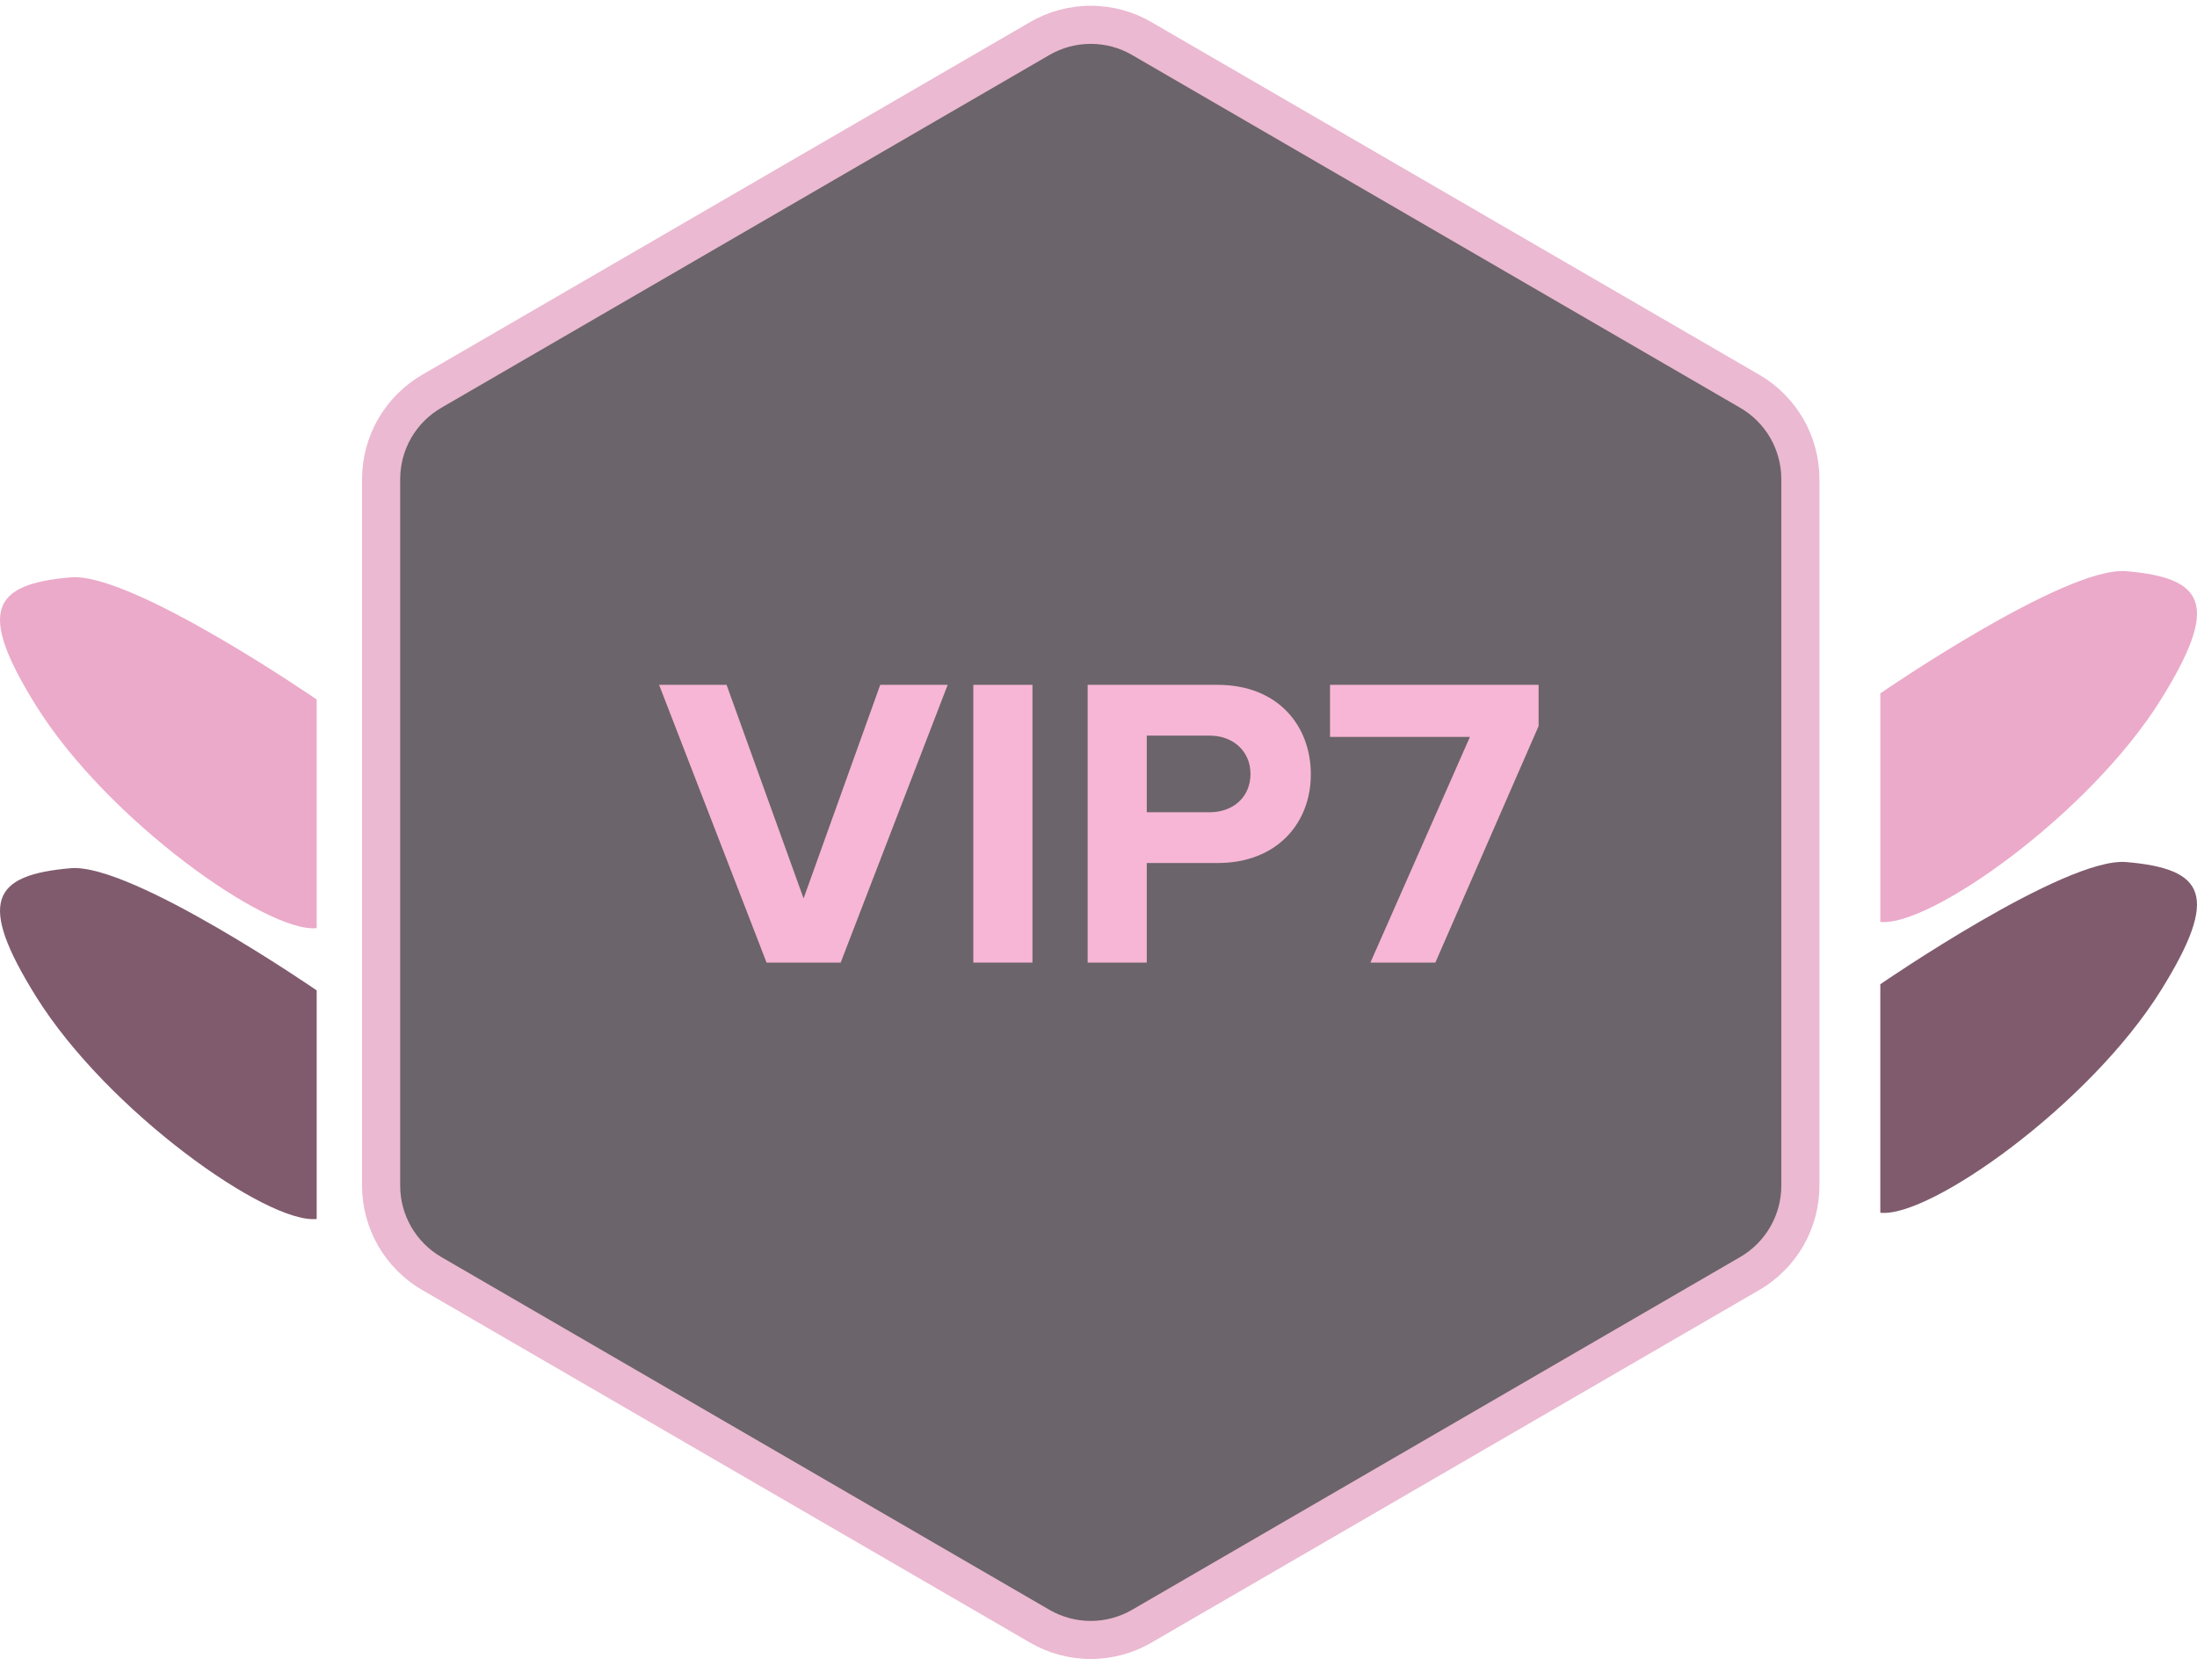
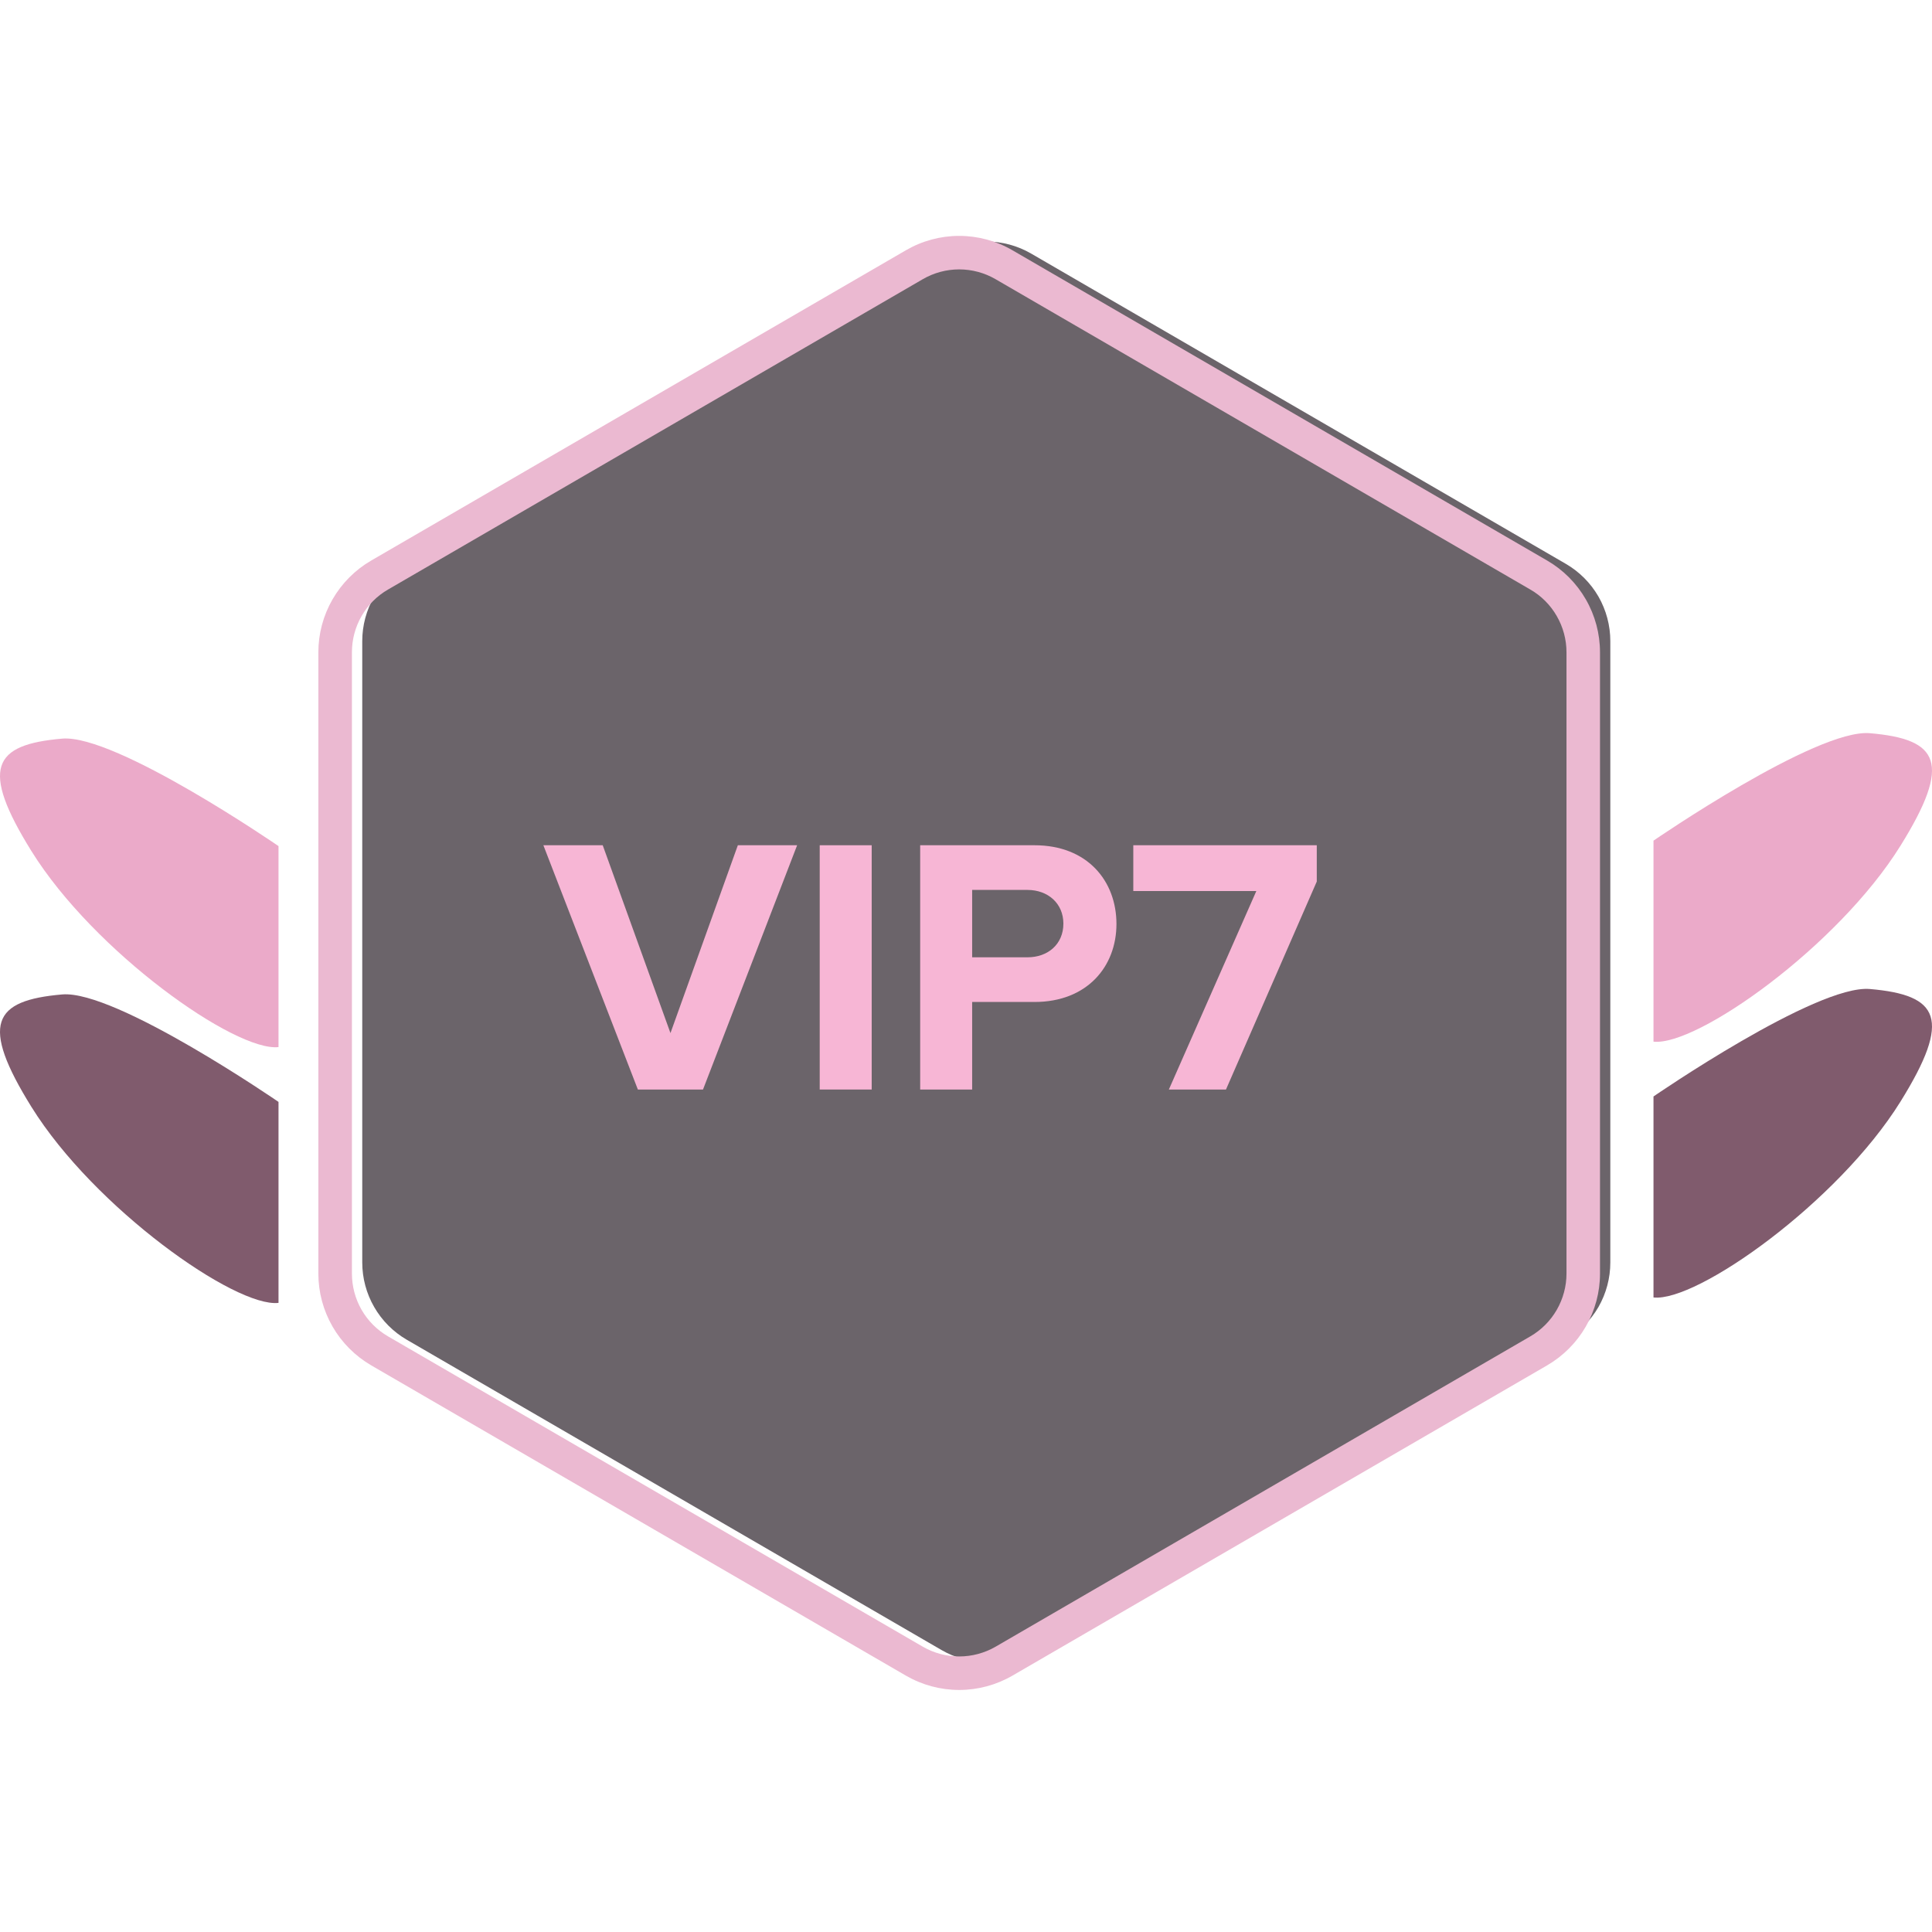
- <svg xmlns="http://www.w3.org/2000/svg" width="34" height="26" viewBox="0 0 34 26" fill="none">
-   <path d="M4.901 10.827C4.901 10.827 2.037 8.855 1.095 8.936C-0.124 9.041 -0.356 9.453 0.555 10.917C1.659 12.694 4.142 14.45 4.901 14.365L4.901 10.827Z" fill="#EBAAC9" />
-   <path d="M4.901 15.329C4.901 15.329 2.037 13.358 1.095 13.438C-0.124 13.543 -0.356 13.955 0.555 15.42C1.659 17.196 4.142 18.952 4.901 18.867L4.901 15.329Z" fill="#805B6D" />
-   <path d="M29.099 10.732C29.099 10.732 31.963 8.76 32.905 8.841C34.124 8.945 34.356 9.357 33.445 10.822C32.341 12.598 29.858 14.354 29.099 14.269L29.099 10.732Z" fill="#EBAAC9" />
-   <path d="M29.099 15.234C29.099 15.234 31.963 13.262 32.905 13.343C34.124 13.447 34.356 13.859 33.445 15.324C32.341 17.1 29.858 18.857 29.099 18.771L29.099 15.234Z" fill="#805B6D" />
-   <path d="M27.863 18.351C27.863 18.626 27.79 18.897 27.653 19.136C27.515 19.374 27.317 19.573 27.079 19.711L17.67 25.171C17.43 25.31 17.158 25.384 16.881 25.384C16.603 25.384 16.331 25.31 16.091 25.171L6.682 19.711C6.444 19.573 6.246 19.374 6.108 19.136C5.971 18.897 5.898 18.626 5.898 18.351V7.417C5.898 7.141 5.971 6.871 6.108 6.632C6.246 6.393 6.444 6.195 6.682 6.057L16.091 0.596C16.331 0.457 16.603 0.384 16.881 0.384C17.158 0.384 17.43 0.457 17.67 0.596L27.079 6.057C27.317 6.195 27.515 6.393 27.653 6.632C27.79 6.871 27.863 7.141 27.863 7.417V18.351Z" fill="#6B646A" />
-   <path fill-rule="evenodd" clip-rule="evenodd" d="M16.239 0.852C16.239 0.852 16.239 0.852 16.239 0.852L6.829 6.312C6.636 6.424 6.475 6.585 6.363 6.779C6.252 6.973 6.193 7.193 6.193 7.417C6.193 7.417 6.193 7.417 6.193 7.417V18.351C6.193 18.575 6.252 18.794 6.363 18.988C6.475 19.182 6.636 19.344 6.829 19.456L16.239 24.916C16.434 25.029 16.655 25.089 16.88 25.089C17.105 25.089 17.327 25.029 17.521 24.916L26.931 19.456C27.124 19.344 27.285 19.182 27.397 18.988C27.508 18.794 27.567 18.575 27.567 18.351V7.417C27.567 7.193 27.508 6.973 27.397 6.779C27.285 6.585 27.124 6.424 26.931 6.312L17.521 0.852C17.521 0.852 17.521 0.852 17.521 0.852C17.327 0.738 17.105 0.679 16.88 0.679C16.655 0.679 16.434 0.738 16.239 0.852ZM15.943 0.341C16.227 0.176 16.551 0.089 16.88 0.089C17.209 0.089 17.533 0.176 17.817 0.341L27.227 5.801C27.51 5.966 27.744 6.201 27.908 6.485C28.071 6.768 28.157 7.09 28.157 7.417V18.351C28.157 18.678 28.071 18.999 27.908 19.283C27.744 19.566 27.51 19.802 27.227 19.966L17.817 25.426C17.533 25.591 17.209 25.678 16.88 25.678C16.551 25.678 16.227 25.591 15.943 25.426L6.533 19.966C6.25 19.802 6.016 19.566 5.852 19.283C5.689 18.999 5.603 18.678 5.603 18.351V7.417C5.603 7.09 5.689 6.768 5.852 6.485C6.016 6.201 6.25 5.966 6.533 5.801L15.943 0.341Z" fill="#EBB9D1" />
-   <path d="M11.863 14.899L10.2 10.6H11.244L12.436 13.906L13.622 10.6H14.666L13.01 14.899H11.863Z" fill="#F7B6D5" />
-   <path d="M15.063 14.899V10.6H15.978V14.899H15.063Z" fill="#F7B6D5" />
-   <path d="M16.832 14.899V10.6H18.842C19.777 10.6 20.286 11.232 20.286 11.986C20.286 12.733 19.77 13.358 18.842 13.358H17.747V14.899H16.832ZM19.352 11.979C19.352 11.625 19.081 11.386 18.72 11.386H17.747V12.572H18.72C19.081 12.572 19.352 12.34 19.352 11.979Z" fill="#F7B6D5" />
-   <path d="M21.208 14.899L22.748 11.406H20.583V10.6H23.811V11.238L22.213 14.899H21.208Z" fill="#F7B6D5" />
+ <svg xmlns="http://www.w3.org/2000/svg" width="32" height="32" viewBox="0 0 32 32" fill="none">
+   <path d="M4.613 14.014C4.613 14.014 1.917 12.158 1.031 12.234C-0.117 12.332 -0.335 12.72 0.522 14.099C1.562 15.77 3.899 17.423 4.613 17.343L4.613 14.014Z" fill="#EBAAC9" />
+   <path d="M4.613 18.251C4.613 18.251 1.917 16.395 1.031 16.471C-0.117 16.57 -0.335 16.957 0.522 18.336C1.562 20.008 3.899 21.661 4.613 21.58L4.613 18.251Z" fill="#805B6D" />
+   <path d="M27.387 13.924C27.387 13.924 30.083 12.068 30.97 12.144C32.117 12.242 32.335 12.63 31.478 14.008C30.438 15.68 28.101 17.333 27.387 17.253L27.387 13.924Z" fill="#EBAAC9" />
+   <path d="M27.387 18.161C27.387 18.161 30.083 16.305 30.97 16.381C32.117 16.48 32.335 16.867 31.478 18.246C30.438 19.918 28.101 21.571 27.387 21.49L27.387 18.161Z" fill="#805B6D" />
+   <path d="M26.672 20.91C26.672 21.169 26.604 21.424 26.475 21.649C26.345 21.873 26.159 22.06 25.935 22.19L17.079 27.329C16.853 27.46 16.597 27.529 16.336 27.529C16.075 27.529 15.819 27.46 15.593 27.329L6.737 22.19C6.513 22.06 6.327 21.873 6.198 21.649C6.068 21.424 6 21.169 6 20.91V10.619C6 10.36 6.068 10.105 6.198 9.88C6.327 9.656 6.513 9.469 6.737 9.339L15.593 4.2C15.819 4.069 16.075 4 16.336 4C16.597 4 16.853 4.069 17.079 4.2L25.935 9.339C26.159 9.469 26.345 9.656 26.475 9.88C26.604 10.105 26.672 10.36 26.672 10.619V20.91Z" fill="#6B646A" />
+   <path fill-rule="evenodd" clip-rule="evenodd" d="M15.283 4.625C15.283 4.625 15.283 4.625 15.283 4.625L6.428 9.764C6.245 9.869 6.094 10.021 5.989 10.204C5.884 10.386 5.829 10.593 5.829 10.804C5.829 10.804 5.829 10.804 5.829 10.804V21.095C5.829 21.305 5.884 21.512 5.989 21.695C6.094 21.877 6.245 22.029 6.428 22.135L15.284 27.274C15.467 27.38 15.675 27.436 15.887 27.436C16.099 27.436 16.307 27.38 16.491 27.274L25.346 22.135C25.529 22.029 25.68 21.877 25.785 21.695C25.89 21.512 25.946 21.305 25.946 21.095V10.804C25.946 10.593 25.89 10.386 25.785 10.204C25.68 10.021 25.529 9.869 25.346 9.764L16.491 4.625C16.491 4.625 16.491 4.625 16.491 4.625C16.307 4.518 16.099 4.462 15.887 4.462C15.675 4.462 15.467 4.518 15.283 4.625ZM15.005 4.145C15.273 3.989 15.577 3.907 15.887 3.907C16.197 3.907 16.501 3.989 16.769 4.145L25.625 9.284C25.891 9.438 26.112 9.66 26.266 9.927C26.42 10.194 26.501 10.496 26.501 10.804V21.095C26.501 21.403 26.42 21.705 26.266 21.972C26.112 22.239 25.891 22.46 25.625 22.615L16.769 27.754C16.501 27.909 16.197 27.991 15.887 27.991C15.577 27.991 15.273 27.909 15.005 27.754L6.149 22.615C5.883 22.46 5.662 22.239 5.508 21.972C5.354 21.705 5.273 21.403 5.273 21.095V10.804C5.273 10.496 5.354 10.194 5.508 9.927C5.662 9.66 5.883 9.438 6.149 9.284L15.005 4.145Z" fill="#EBB9D1" />
+   <path d="M10.565 18.046L9 14H9.983L11.105 17.111L12.221 14H13.203L11.644 18.046H10.565Z" fill="#F7B6D5" />
+   <path d="M13.577 18.046V14H14.438V18.046H13.577Z" fill="#F7B6D5" />
+   <path d="M15.241 18.046V14H17.134C18.013 14 18.492 14.594 18.492 15.304C18.492 16.008 18.007 16.596 17.134 16.596H16.102V18.046H15.241ZM17.613 15.298C17.613 14.964 17.358 14.74 17.018 14.74H16.102V15.856H17.018C17.358 15.856 17.613 15.638 17.613 15.298Z" fill="#F7B6D5" />
+   <path d="M19.36 18.046L20.809 14.758H18.771V14H21.81V14.601L20.306 18.046H19.36Z" fill="#F7B6D5" />
</svg>
